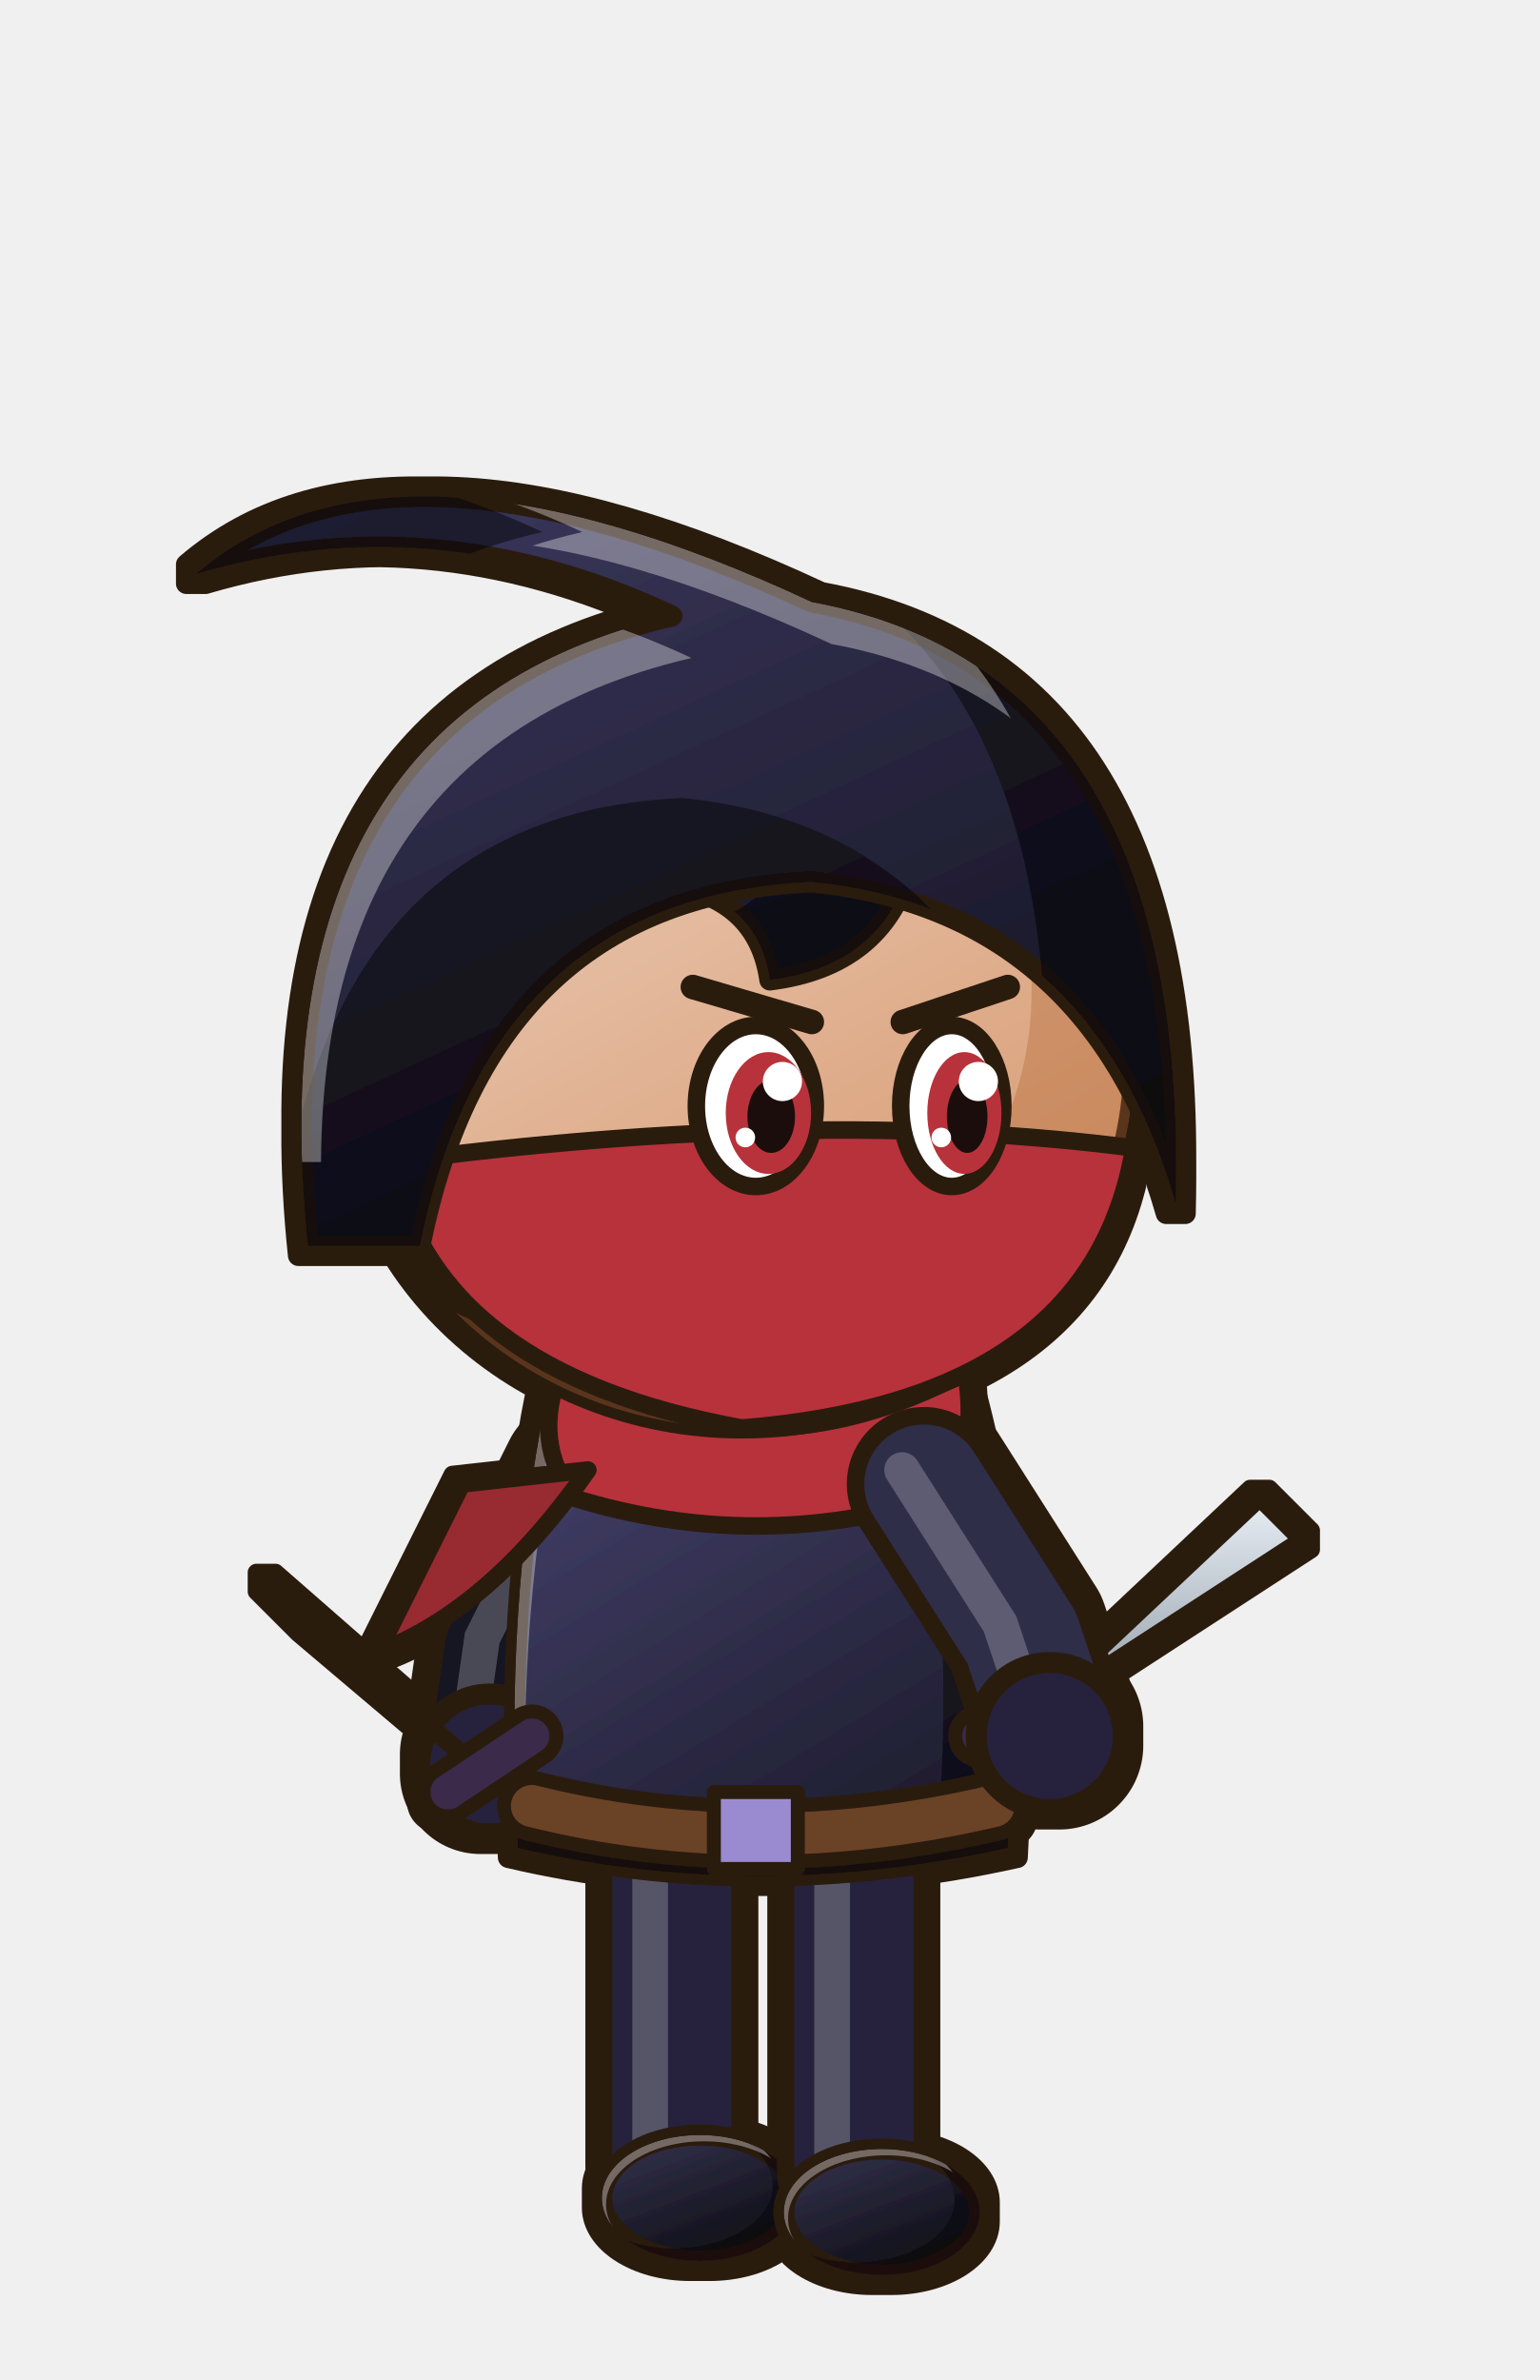
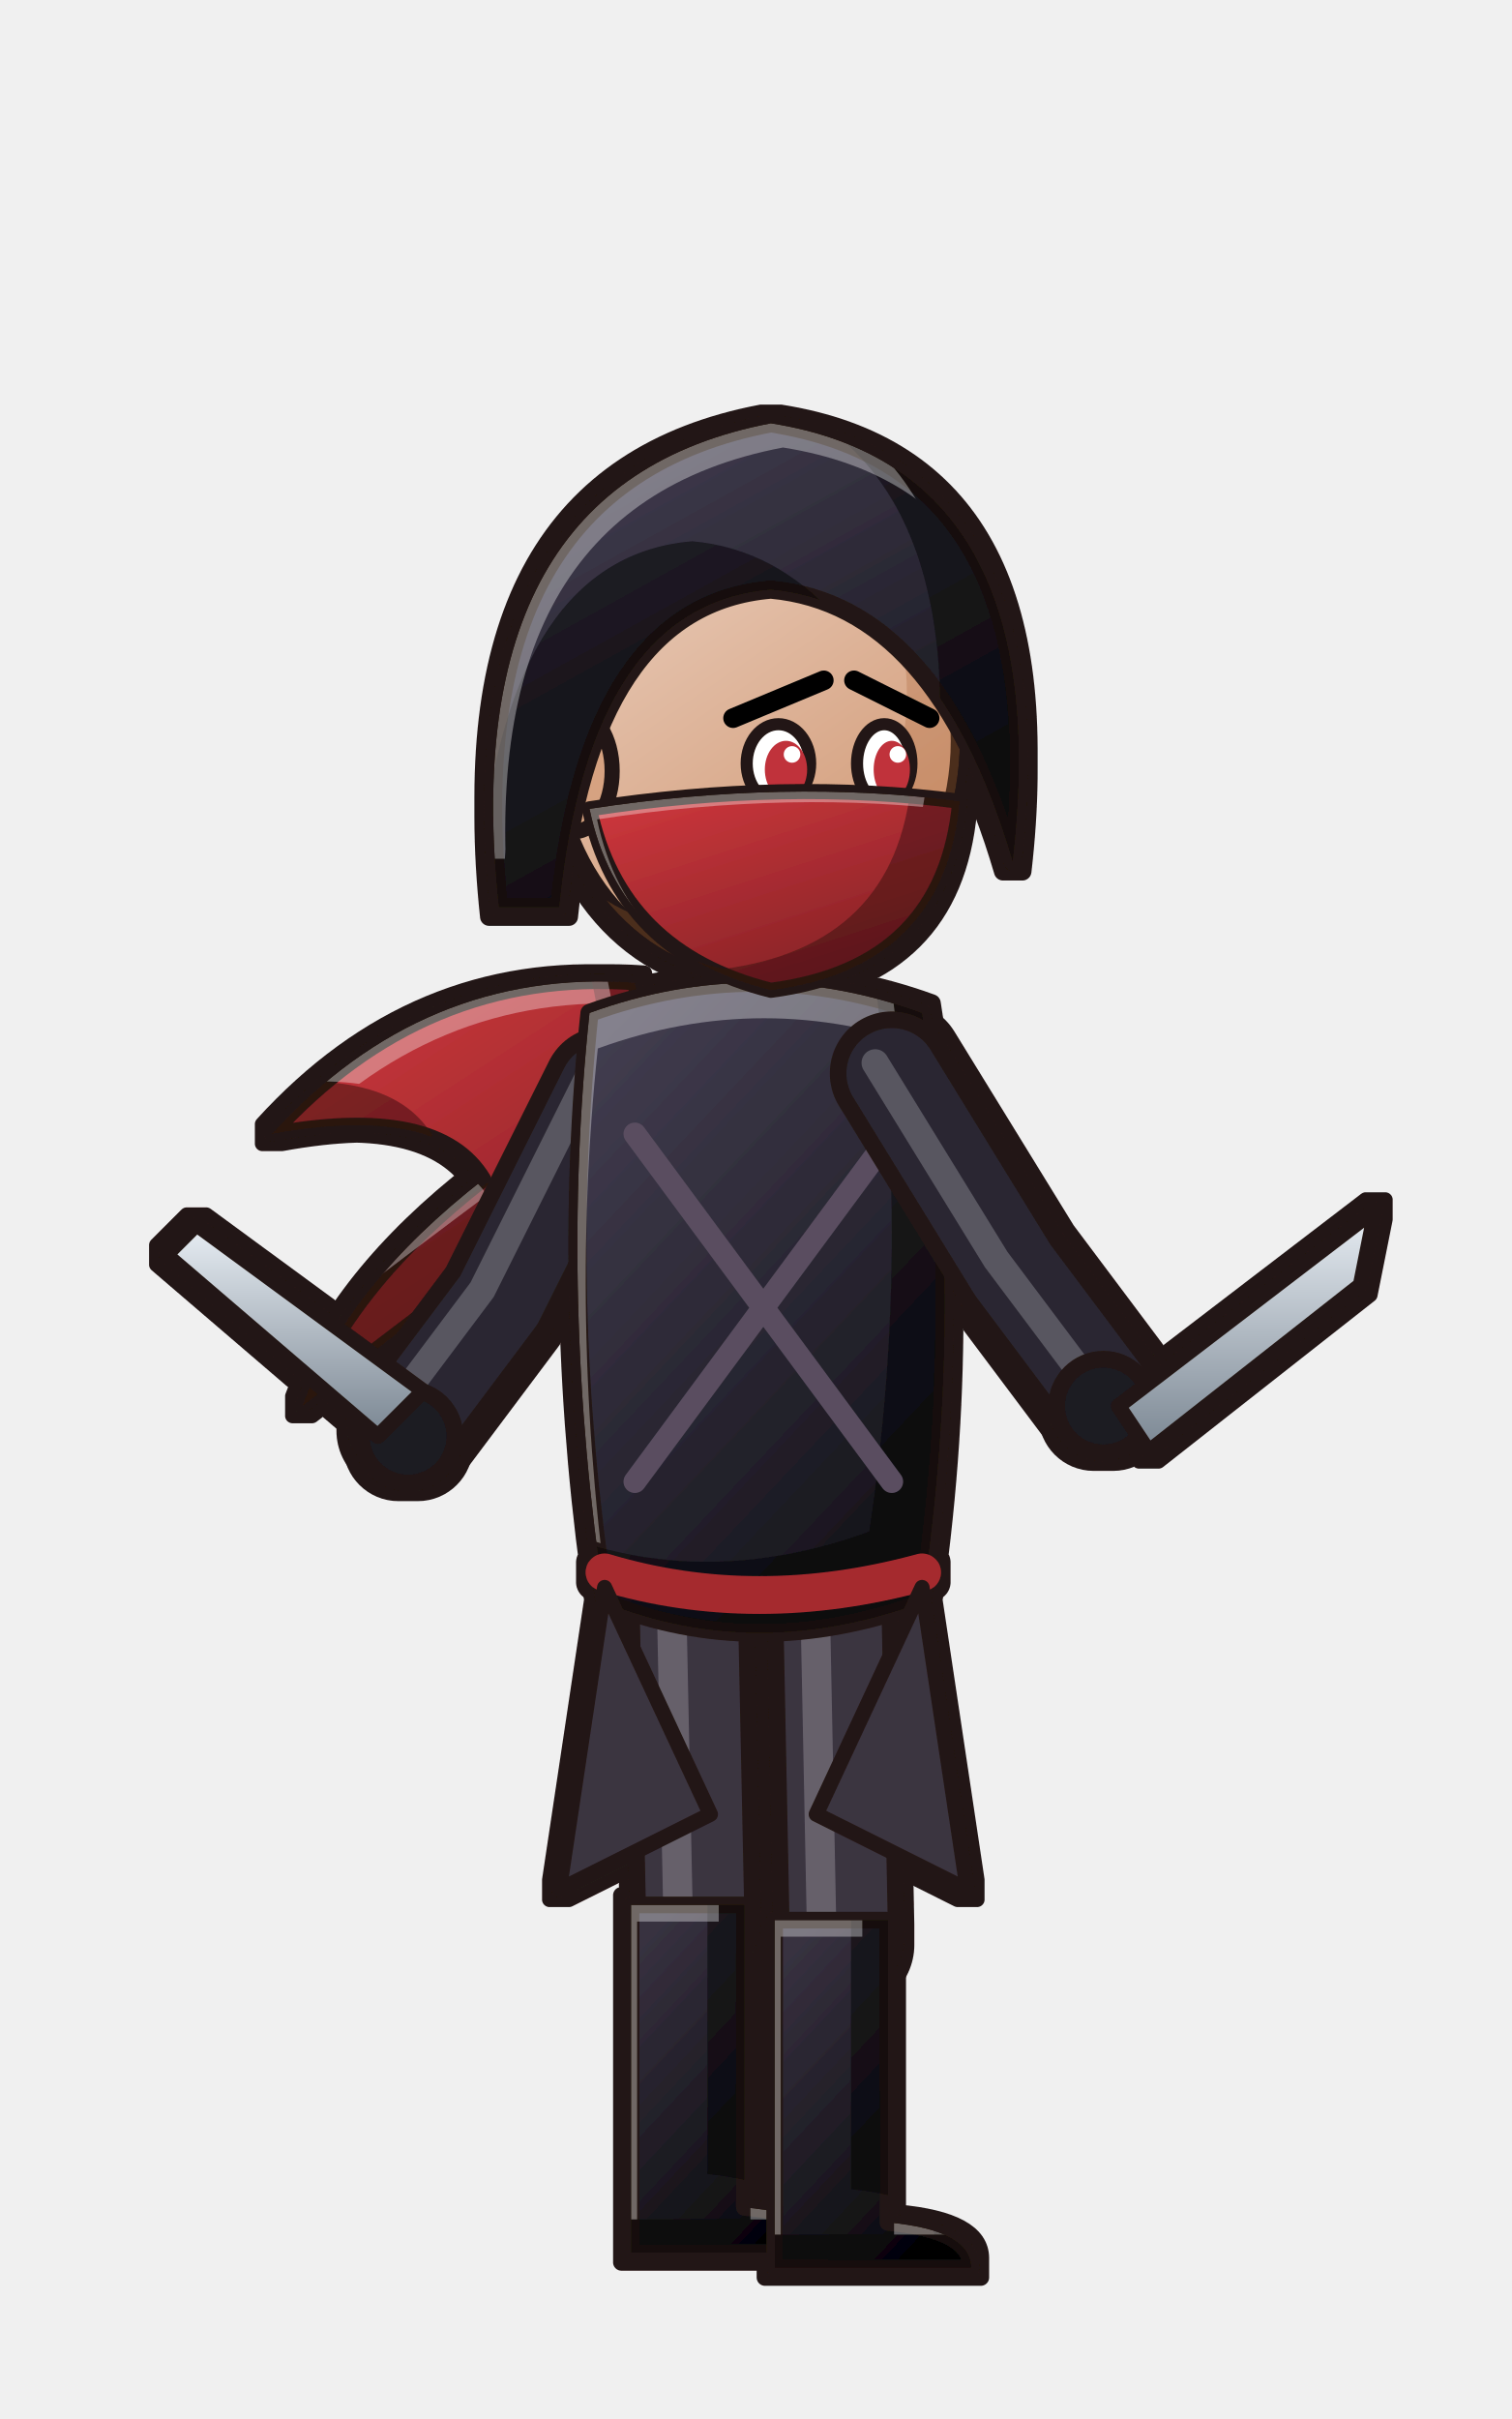
- <svg xmlns="http://www.w3.org/2000/svg" width="220" height="340" viewBox="0 0 220 340">
+ <svg xmlns="http://www.w3.org/2000/svg" width="200" height="320" viewBox="0 0 200 320">
  <defs>
    <filter id="ol1" x="-20%" y="-20%" width="140%" height="140%">
-       <feMorphology in="SourceAlpha" operator="dilate" radius="2.2" result="d" />
-       <feFlood flood-color="#2b1a10" />
+       <feMorphology in="SourceAlpha" operator="dilate" radius="1.6" result="d" />
+       <feFlood flood-color="#241712" />
      <feComposite in2="d" operator="in" result="o" />
      <feMerge>
        <feMergeNode in="o" />
        <feMergeNode in="SourceGraphic" />
      </feMerge>
    </filter>
    <linearGradient id="lg2" x1="0.2" y1="0" x2="0.8" y2="1">
-       <stop offset="0" stop-color="#34324d" />
-       <stop offset="1" stop-color="#0a0a0f" />
+       <stop offset="0" stop-color="#cc363c" />
+       <stop offset="1" stop-color="#7c2023" />
    </linearGradient>
    <clipPath id="cp3">
-       <path d="M86 264 A14 9 0 1 0 114 264 A14 9 0 1 0 86 264 Z" />
+       <path d="M84 130 Q56 128 36 150 Q58 146 64 156 Q46 170 40 186 Q66 166 88 150 Z" />
    </clipPath>
    <mask id="mk4">
-       <rect x="66" y="235" width="68" height="58" fill="white" />
-       <path d="M86 264 A14 9 0 1 0 114 264 A14 9 0 1 0 86 264 Z" fill="black" transform="translate(-3.6,-1.8)" />
+       <rect x="16" y="108" width="92" height="98" fill="white" />
+       <path d="M84 130 Q56 128 36 150 Q58 146 64 156 Q46 170 40 186 Q66 166 88 150 Z" fill="black" transform="translate(-6.8,-5.8)" />
    </mask>
    <mask id="mk5">
-       <rect x="66" y="235" width="68" height="58" fill="black" />
-       <path d="M86 264 A14 9 0 1 0 114 264 A14 9 0 1 0 86 264 Z" fill="white" transform="translate(-2.5,-1.8) scale(1)" />
-       <path d="M86 264 A14 9 0 1 0 114 264 A14 9 0 1 0 86 264 Z" fill="black" transform="translate(0.6,0.9)" />
+       <rect x="16" y="108" width="92" height="98" fill="black" />
+       <path d="M84 130 Q56 128 36 150 Q58 146 64 156 Q46 170 40 186 Q66 166 88 150 Z" fill="white" transform="translate(-4.7,-5.8) scale(1)" />
+       <path d="M84 130 Q56 128 36 150 Q58 146 64 156 Q46 170 40 186 Q66 166 88 150 Z" fill="black" transform="translate(1,2.9)" />
    </mask>
-     <linearGradient id="lg6" x1="0.2" y1="0" x2="0.8" y2="1">
-       <stop offset="0" stop-color="#34324d" />
-       <stop offset="1" stop-color="#0a0a0f" />
+     <linearGradient id="lg6" x1="0" y1="0" x2="0" y2="1">
+       <stop offset="0" stop-color="#e8eef4" />
+       <stop offset="1" stop-color="#7a8692" />
    </linearGradient>
-     <clipPath id="cp7">
-       <path d="M112 266 A14 9 0 1 0 140 266 A14 9 0 1 0 112 266 Z" />
+     <linearGradient id="lg7" x1="0.2" y1="0" x2="0.8" y2="1">
+       <stop offset="0" stop-color="#383241" />
+       <stop offset="1" stop-color="#060607" />
+     </linearGradient>
+     <clipPath id="cp8">
+       <path d="M83.5 252 L98.5 252 L98.5 292 Q109.5 293 109.5 298 L83.5 298 Z" />
    </clipPath>
-     <mask id="mk8">
-       <rect x="92" y="237" width="68" height="58" fill="white" />
-       <path d="M112 266 A14 9 0 1 0 140 266 A14 9 0 1 0 112 266 Z" fill="black" transform="translate(-3.6,-1.8)" />
+     <mask id="mk9">
+       <rect x="58" y="234" width="78" height="84" fill="white" />
+       <path d="M83.5 252 L98.5 252 L98.5 292 Q109.5 293 109.5 298 L83.5 298 Z" fill="black" transform="translate(-4.9,-4.4)" />
    </mask>
-     <mask id="mk9">
-       <rect x="92" y="237" width="68" height="58" fill="black" />
-       <path d="M112 266 A14 9 0 1 0 140 266 A14 9 0 1 0 112 266 Z" fill="white" transform="translate(-2.5,-1.8) scale(1)" />
-       <path d="M112 266 A14 9 0 1 0 140 266 A14 9 0 1 0 112 266 Z" fill="black" transform="translate(0.6,0.9)" />
+     <mask id="mk10">
+       <rect x="58" y="234" width="78" height="84" fill="black" />
+       <path d="M83.5 252 L98.5 252 L98.5 292 Q109.5 293 109.5 298 L83.5 298 Z" fill="white" transform="translate(-3.4,-4.4) scale(1)" />
+       <path d="M83.5 252 L98.5 252 L98.5 292 Q109.5 293 109.5 298 L83.5 298 Z" fill="black" transform="translate(0.8,2.2)" />
    </mask>
-     <linearGradient id="lg10" x1="0.2" y1="0" x2="0.8" y2="1">
-       <stop offset="0" stop-color="#43406a" />
-       <stop offset="1" stop-color="#1b1a2a" />
+     <linearGradient id="lg11" x1="0.2" y1="0" x2="0.8" y2="1">
+       <stop offset="0" stop-color="#383241" />
+       <stop offset="1" stop-color="#060607" />
    </linearGradient>
-     <clipPath id="cp11">
-       <path d="M78 150 Q72 180 74 214 Q108 222 144 214 Q146 180 138 150 Q108 142 78 150 Z" />
+     <clipPath id="cp12">
+       <path d="M102.5 254 L117.5 254 L117.5 294 Q128.5 295 128.5 300 L102.5 300 Z" />
    </clipPath>
-     <mask id="mk12">
-       <rect x="52" y="122" width="114" height="120" fill="white" />
-       <path d="M78 150 Q72 180 74 214 Q108 222 144 214 Q146 180 138 150 Q108 142 78 150 Z" fill="black" transform="translate(-9.6,-8)" />
+     <mask id="mk13">
+       <rect x="77" y="236" width="78" height="84" fill="white" />
+       <path d="M102.5 254 L117.5 254 L117.5 294 Q128.5 295 128.5 300 L102.5 300 Z" fill="black" transform="translate(-4.9,-4.4)" />
    </mask>
-     <mask id="mk13">
-       <rect x="52" y="122" width="114" height="120" fill="black" />
-       <path d="M78 150 Q72 180 74 214 Q108 222 144 214 Q146 180 138 150 Q108 142 78 150 Z" fill="white" transform="translate(-6.7,-8) scale(1)" />
-       <path d="M78 150 Q72 180 74 214 Q108 222 144 214 Q146 180 138 150 Q108 142 78 150 Z" fill="black" transform="translate(1.5,4)" />
+     <mask id="mk14">
+       <rect x="77" y="236" width="78" height="84" fill="black" />
+       <path d="M102.5 254 L117.5 254 L117.5 294 Q128.5 295 128.5 300 L102.5 300 Z" fill="white" transform="translate(-3.4,-4.4) scale(1)" />
+       <path d="M102.5 254 L117.5 254 L117.5 294 Q128.5 295 128.5 300 L102.5 300 Z" fill="black" transform="translate(0.8,2.2)" />
    </mask>
-     <linearGradient id="lg14" x1="0.2" y1="0" x2="0.8" y2="1">
-       <stop offset="0" stop-color="#ebccb8" />
-       <stop offset="1" stop-color="#d59468" />
+     <linearGradient id="lg15" x1="0.2" y1="0" x2="0.8" y2="1">
+       <stop offset="0" stop-color="#423d50" />
+       <stop offset="1" stop-color="#121116" />
    </linearGradient>
-     <clipPath id="cp15">
-       <path d="M47 112 A9 12 0 1 0 65 112 A9 12 0 1 0 47 112 Z" />
+     <clipPath id="cp16">
+       <path d="M78 134 Q74 172 80 212 Q100 220 122 212 Q128 172 122 134 Q100 126 78 134 Z" />
    </clipPath>
-     <mask id="mk16">
-       <rect x="27" y="80" width="58" height="64" fill="white" />
-       <path d="M47 112 A9 12 0 1 0 65 112 A9 12 0 1 0 47 112 Z" fill="black" transform="translate(-2.3,-2.4)" />
+     <mask id="mk17">
+       <rect x="54" y="106" width="94" height="134" fill="white" />
+       <path d="M78 134 Q74 172 80 212 Q100 220 122 212 Q128 172 122 134 Q100 126 78 134 Z" fill="black" transform="translate(-7,-9.4)" />
    </mask>
-     <linearGradient id="lg17" x1="0.2" y1="0" x2="0.8" y2="1">
-       <stop offset="0" stop-color="#ebccb8" />
-       <stop offset="1" stop-color="#d59468" />
+     <mask id="mk18">
+       <rect x="54" y="106" width="94" height="134" fill="black" />
+       <path d="M78 134 Q74 172 80 212 Q100 220 122 212 Q128 172 122 134 Q100 126 78 134 Z" fill="white" transform="translate(-4.9,-9.4) scale(1)" />
+       <path d="M78 134 Q74 172 80 212 Q100 220 122 212 Q128 172 122 134 Q100 126 78 134 Z" fill="black" transform="translate(1.1,4.7)" />
+     </mask>
+     <linearGradient id="lg19" x1="0.2" y1="0" x2="0.8" y2="1">
+       <stop offset="0" stop-color="#e9ccba" />
+       <stop offset="1" stop-color="#cf946e" />
    </linearGradient>
-     <clipPath id="cp18">
-       <path d="M50 102 A56 52 0 1 0 162 102 A56 52 0 1 0 50 102 Z" />
+     <clipPath id="cp20">
+       <path d="M73 98 A27 31 0 1 0 127 98 A27 31 0 1 0 73 98 Z" />
    </clipPath>
-     <mask id="mk19">
-       <rect x="30" y="30" width="152" height="144" fill="white" />
-       <path d="M50 102 A56 52 0 1 0 162 102 A56 52 0 1 0 50 102 Z" fill="black" transform="translate(-14.6,-10.4)" />
+     <mask id="mk21">
+       <rect x="53" y="47" width="94" height="102" fill="white" />
+       <path d="M73 98 A27 31 0 1 0 127 98 A27 31 0 1 0 73 98 Z" fill="black" transform="translate(-7,-6.2)" />
    </mask>
-     <mask id="mk20">
-       <rect x="30" y="30" width="152" height="144" fill="black" />
-       <path d="M50 102 A56 52 0 1 0 162 102 A56 52 0 1 0 50 102 Z" fill="white" transform="translate(-10.1,-10.4) scale(1)" />
-       <path d="M50 102 A56 52 0 1 0 162 102 A56 52 0 1 0 50 102 Z" fill="black" transform="translate(2.2,5.2)" />
+     <mask id="mk22">
+       <rect x="53" y="47" width="94" height="102" fill="black" />
+       <path d="M73 98 A27 31 0 1 0 127 98 A27 31 0 1 0 73 98 Z" fill="white" transform="translate(-4.9,-6.2) scale(1)" />
+       <path d="M73 98 A27 31 0 1 0 127 98 A27 31 0 1 0 73 98 Z" fill="black" transform="translate(1.1,3.1)" />
    </mask>
-     <linearGradient id="lg21" x1="0.2" y1="0" x2="0.8" y2="1">
-       <stop offset="0" stop-color="#333153" />
-       <stop offset="1" stop-color="#0b0b13" />
+     <linearGradient id="lg23" x1="0.2" y1="0" x2="0.8" y2="1">
+       <stop offset="0" stop-color="#cc363c" />
+       <stop offset="1" stop-color="#7c2023" />
    </linearGradient>
-     <clipPath id="cp22">
-       <path d="M50 108 Q46 50 106 46 Q164 46 162 98 Q150 76 130 74 Q126 88 110 90 Q108 76 90 76 Q76 90 62 96 Q60 108 50 108 Z" />
+     <clipPath id="cp24">
+       <path d="M78 107 Q104 103 127 106 Q125 128 102 131 Q82 126 78 107 Z" />
    </clipPath>
-     <mask id="mk23">
-       <rect x="26" y="24" width="158" height="106" fill="white" />
-       <path d="M50 108 Q46 50 106 46 Q164 46 162 98 Q150 76 130 74 Q126 88 110 90 Q108 76 90 76 Q76 90 62 96 Q60 108 50 108 Z" fill="black" transform="translate(-15.3,-6.6)" />
+     <mask id="mk25">
+       <rect x="58" y="83" width="89" height="68" fill="white" />
+       <path d="M78 107 Q104 103 127 106 Q125 128 102 131 Q82 126 78 107 Z" fill="black" transform="translate(-6.4,-2.8)" />
    </mask>
-     <mask id="mk24">
-       <rect x="26" y="24" width="158" height="106" fill="black" />
-       <path d="M50 108 Q46 50 106 46 Q164 46 162 98 Q150 76 130 74 Q126 88 110 90 Q108 76 90 76 Q76 90 62 96 Q60 108 50 108 Z" fill="white" transform="translate(-10.6,-6.6) scale(1)" />
-       <path d="M50 108 Q46 50 106 46 Q164 46 162 98 Q150 76 130 74 Q126 88 110 90 Q108 76 90 76 Q76 90 62 96 Q60 108 50 108 Z" fill="black" transform="translate(2.4,3.3)" />
+     <mask id="mk26">
+       <rect x="58" y="83" width="89" height="68" fill="black" />
+       <path d="M78 107 Q104 103 127 106 Q125 128 102 131 Q82 126 78 107 Z" fill="white" transform="translate(-4.4,-2.8) scale(1)" />
+       <path d="M78 107 Q104 103 127 106 Q125 128 102 131 Q82 126 78 107 Z" fill="black" transform="translate(1,1.4)" />
    </mask>
-     <linearGradient id="lg25" x1="0.2" y1="0" x2="0.8" y2="1">
-       <stop offset="0" stop-color="#3a375c" />
-       <stop offset="1" stop-color="#12111c" />
+     <linearGradient id="lg27" x1="0.2" y1="0" x2="0.8" y2="1">
+       <stop offset="0" stop-color="#423d50" />
+       <stop offset="1" stop-color="#121116" />
    </linearGradient>
-     <clipPath id="cp26">
-       <path d="M44 128 Q36 52 96 38 Q62 22 28 32 Q56 8 116 36 Q170 46 168 122 Q156 80 116 76 Q70 78 60 128 Z" />
+     <clipPath id="cp28">
+       <path d="M66 120 Q60 64 102 56 Q140 62 134 114 Q124 80 102 78 Q78 80 74 120 Z" />
    </clipPath>
-     <mask id="mk27">
-       <rect x="8" y="-12" width="182" height="160" fill="white" />
-       <path d="M44 128 Q36 52 96 38 Q62 22 28 32 Q56 8 116 36 Q170 46 168 122 Q156 80 116 76 Q70 78 60 128 Z" fill="black" transform="translate(-18.5,-12)" />
+     <mask id="mk29">
+       <rect x="40" y="36" width="120" height="104" fill="white" />
+       <path d="M66 120 Q60 64 102 56 Q140 62 134 114 Q124 80 102 78 Q78 80 74 120 Z" fill="black" transform="translate(-10.4,-6.4)" />
    </mask>
-     <mask id="mk28">
-       <rect x="8" y="-12" width="182" height="160" fill="black" />
-       <path d="M44 128 Q36 52 96 38 Q62 22 28 32 Q56 8 116 36 Q170 46 168 122 Q156 80 116 76 Q70 78 60 128 Z" fill="white" transform="translate(-12.8,-12) scale(1)" />
-       <path d="M44 128 Q36 52 96 38 Q62 22 28 32 Q56 8 116 36 Q170 46 168 122 Q156 80 116 76 Q70 78 60 128 Z" fill="black" transform="translate(2.8,6)" />
+     <mask id="mk30">
+       <rect x="40" y="36" width="120" height="104" fill="black" />
+       <path d="M66 120 Q60 64 102 56 Q140 62 134 114 Q124 80 102 78 Q78 80 74 120 Z" fill="white" transform="translate(-7.2,-6.4) scale(1)" />
+       <path d="M66 120 Q60 64 102 56 Q140 62 134 114 Q124 80 102 78 Q78 80 74 120 Z" fill="black" transform="translate(1.6,3.2)" />
    </mask>
-     <linearGradient id="lg29" x1="0" y1="0" x2="0" y2="1">
+     <linearGradient id="lg31" x1="0" y1="0" x2="0" y2="1">
      <stop offset="0" stop-color="#e8eef4" />
-       <stop offset="1" stop-color="#8a96a2" />
-     </linearGradient>
-     <linearGradient id="lg30" x1="0" y1="0" x2="0" y2="1">
-       <stop offset="0" stop-color="#e8eef4" />
-       <stop offset="1" stop-color="#8a96a2" />
+       <stop offset="1" stop-color="#7a8692" />
    </linearGradient>
  </defs>
-   <g filter="url(#ol1)" transform="translate(0,50)">
-     <path d="M84 162 L72 186 L70 200" fill="none" stroke="#2b1a10" stroke-width="22" stroke-linecap="round" stroke-linejoin="round" />
-     <path d="M84 162 L72 186 L70 200" fill="none" stroke="#171624" stroke-width="17" stroke-linecap="round" stroke-linejoin="round" />
-     <path d="M84 162 L72 186 L70 200" fill="none" stroke="#ffffff" stroke-opacity="0.22" stroke-width="5.1" stroke-linecap="round" transform="translate(-3.1,-2)" />
-     <ellipse cx="70" cy="202" rx="10" ry="10" fill="#26243c" stroke="#2b1a10" stroke-width="3" />
-     <path d="M96 206 L96 258" fill="none" stroke="#2b1a10" stroke-width="22" stroke-linecap="round" stroke-linejoin="round" />
-     <path d="M96 206 L96 258" fill="none" stroke="#26243c" stroke-width="17" stroke-linecap="round" stroke-linejoin="round" />
-     <path d="M96 206 L96 258" fill="none" stroke="#ffffff" stroke-opacity="0.22" stroke-width="5.1" stroke-linecap="round" transform="translate(-3.1,-2)" />
-     <path d="M86 264 A14 9 0 1 0 114 264 A14 9 0 1 0 86 264 Z" fill="url(#lg2)" stroke="#2b1a10" stroke-width="3" stroke-linejoin="round" stroke-linecap="round" />
+   <g filter="url(#ol1)">
+     <path d="M84 130 Q56 128 36 150 Q58 146 64 156 Q46 170 40 186 Q66 166 88 150 Z" fill="url(#lg2)" stroke="#241712" stroke-width="2" stroke-linejoin="round" stroke-linecap="round" />
    <g clip-path="url(#cp3)">
-       <rect x="66" y="235" width="68" height="58" fill="#000000" opacity="0.36" mask="url(#mk4)" />
-       <rect x="66" y="235" width="68" height="58" fill="#ffffff" opacity="0.35" mask="url(#mk5)" />
+       <rect x="16" y="108" width="92" height="98" fill="#330d0f" opacity="0.48" mask="url(#mk4)" />
+       <rect x="16" y="108" width="92" height="98" fill="#ffffff" opacity="0.35" mask="url(#mk5)" />
    </g>
-     <path d="M122 206 L122 260" fill="none" stroke="#2b1a10" stroke-width="22" stroke-linecap="round" stroke-linejoin="round" />
-     <path d="M122 206 L122 260" fill="none" stroke="#26243c" stroke-width="17" stroke-linecap="round" stroke-linejoin="round" />
-     <path d="M122 206 L122 260" fill="none" stroke="#ffffff" stroke-opacity="0.22" stroke-width="5.1" stroke-linecap="round" transform="translate(-3.1,-2)" />
-     <path d="M112 266 A14 9 0 1 0 140 266 A14 9 0 1 0 112 266 Z" fill="url(#lg6)" stroke="#2b1a10" stroke-width="3" stroke-linejoin="round" stroke-linecap="round" />
-     <g clip-path="url(#cp7)">
-       <rect x="92" y="237" width="68" height="58" fill="#000000" opacity="0.36" mask="url(#mk8)" />
-       <rect x="92" y="237" width="68" height="58" fill="#ffffff" opacity="0.35" mask="url(#mk9)" />
+     <path d="M80 144 L66 172 L54 188" fill="none" stroke="#241712" stroke-width="16.4" stroke-linecap="round" stroke-linejoin="round" />
+     <path d="M80 144 L66 172 L54 188" fill="none" stroke="#2a2733" stroke-width="12" stroke-linecap="round" stroke-linejoin="round" />
+     <path d="M80 144 L66 172 L54 188" fill="none" stroke="#ffffff" stroke-opacity="0.22" stroke-width="3.6" stroke-linecap="round" transform="translate(-2.2,-1.4)" />
+     <ellipse cx="54" cy="190" rx="6.2" ry="6.2" fill="#1c1a22" stroke="#241712" stroke-width="2.2" />
+     <path d="M50 190 L22 166 L26 162 L56 184 Z" fill="url(#lg6)" stroke="#241712" stroke-width="2" stroke-linejoin="round" stroke-linecap="round" />
+     <path d="M91 206 L92 254" fill="none" stroke="#241712" stroke-width="17.4" stroke-linecap="round" stroke-linejoin="round" />
+     <path d="M91 206 L92 254" fill="none" stroke="#3b3441" stroke-width="13" stroke-linecap="round" stroke-linejoin="round" />
+     <path d="M91 206 L92 254" fill="none" stroke="#ffffff" stroke-opacity="0.22" stroke-width="3.9" stroke-linecap="round" transform="translate(-2.3,-1.6)" />
+     <path d="M83.5 252 L98.5 252 L98.5 292 Q109.5 293 109.5 298 L83.5 298 Z" fill="url(#lg7)" stroke="#241712" stroke-width="2.2" stroke-linejoin="round" stroke-linecap="round" />
+     <g clip-path="url(#cp8)">
+       <rect x="58" y="234" width="78" height="84" fill="#000000" opacity="0.48" mask="url(#mk9)" />
+       <rect x="58" y="234" width="78" height="84" fill="#ffffff" opacity="0.35" mask="url(#mk10)" />
    </g>
-     <path d="M78 150 Q72 180 74 214 Q108 222 144 214 Q146 180 138 150 Q108 142 78 150 Z" fill="url(#lg10)" stroke="#2b1a10" stroke-width="3" stroke-linejoin="round" stroke-linecap="round" />
-     <g clip-path="url(#cp11)">
-       <rect x="52" y="122" width="114" height="120" fill="#000000" opacity="0.48" mask="url(#mk12)" />
-       <rect x="52" y="122" width="114" height="120" fill="#ffffff" opacity="0.35" mask="url(#mk13)" />
+     <path d="M110 206 L111 256" fill="none" stroke="#241712" stroke-width="17.4" stroke-linecap="round" stroke-linejoin="round" />
+     <path d="M110 206 L111 256" fill="none" stroke="#3b3441" stroke-width="13" stroke-linecap="round" stroke-linejoin="round" />
+     <path d="M110 206 L111 256" fill="none" stroke="#ffffff" stroke-opacity="0.22" stroke-width="3.9" stroke-linecap="round" transform="translate(-2.3,-1.6)" />
+     <path d="M102.5 254 L117.5 254 L117.5 294 Q128.5 295 128.5 300 L102.5 300 Z" fill="url(#lg11)" stroke="#241712" stroke-width="2.2" stroke-linejoin="round" stroke-linecap="round" />
+     <g clip-path="url(#cp12)">
+       <rect x="77" y="236" width="78" height="84" fill="#000000" opacity="0.48" mask="url(#mk13)" />
+       <rect x="77" y="236" width="78" height="84" fill="#ffffff" opacity="0.35" mask="url(#mk14)" />
    </g>
-     <path d="M76 208 Q108 216 142 208" fill="none" stroke="#2b1a10" stroke-width="10" stroke-linejoin="round" stroke-linecap="round" />
-     <path d="M76 208 Q108 216 142 208" fill="none" stroke="#6b4226" stroke-width="6" stroke-linejoin="round" stroke-linecap="round" />
-     <path d="M102 206 L114 206 L114 217 L102 217 Z" fill="#9a8ad0" stroke="#2b1a10" stroke-width="2" stroke-linejoin="round" stroke-linecap="round" />
-     <path d="M80 146 Q108 162 138 146 Q140 158 134 164 Q108 172 82 164 Q76 156 80 146 Z" fill="#b8323a" stroke="#2b1a10" stroke-width="2.5" stroke-linejoin="round" stroke-linecap="round" />
-     <path d="M84 160 Q70 180 54 186 Q62 170 66 162 Z" fill="#982930" stroke="#2b1a10" stroke-width="2.5" stroke-linejoin="round" stroke-linecap="round" />
-     <path d="M47 112 A9 12 0 1 0 65 112 A9 12 0 1 0 47 112 Z" fill="url(#lg14)" stroke="#2b1a10" stroke-width="3" stroke-linejoin="round" stroke-linecap="round" />
-     <g clip-path="url(#cp15)">
-       <rect x="27" y="80" width="58" height="64" fill="#b06431" opacity="0.30" mask="url(#mk16)" />
+     <path d="M78 134 Q74 172 80 212 Q100 220 122 212 Q128 172 122 134 Q100 126 78 134 Z" fill="url(#lg15)" stroke="#241712" stroke-width="2.4" stroke-linejoin="round" stroke-linecap="round" />
+     <g clip-path="url(#cp16)">
+       <rect x="54" y="106" width="94" height="134" fill="#000000" opacity="0.48" mask="url(#mk17)" />
+       <rect x="54" y="106" width="94" height="134" fill="#ffffff" opacity="0.35" mask="url(#mk18)" />
    </g>
-     <path d="M50 102 A56 52 0 1 0 162 102 A56 52 0 1 0 50 102 Z" fill="url(#lg17)" stroke="#2b1a10" stroke-width="3" stroke-linejoin="round" stroke-linecap="round" />
-     <g clip-path="url(#cp18)">
-       <rect x="30" y="30" width="152" height="144" fill="#b06431" opacity="0.36" mask="url(#mk19)" />
-       <rect x="30" y="30" width="152" height="144" fill="#ffffff" opacity="0.20" mask="url(#mk20)" />
+     <path d="M84 150 L118 196 M118 150 L84 196" fill="none" stroke="#5a4e60" stroke-width="3" stroke-linejoin="round" stroke-linecap="round" />
+     <path d="M80 208 Q100 214 122 208" fill="none" stroke="#a52a2f" stroke-width="5" stroke-linejoin="round" stroke-linecap="round" />
+     <path d="M80 210 L74 250 L94 240 Z M122 210 L128 250 L108 240 Z" fill="#3b3441" stroke="#241712" stroke-width="2" stroke-linejoin="round" stroke-linecap="round" />
+     <path d="M73 98 A27 31 0 1 0 127 98 A27 31 0 1 0 73 98 Z" fill="url(#lg19)" stroke="#241712" stroke-width="2.4" stroke-linejoin="round" stroke-linecap="round" />
+     <g clip-path="url(#cp20)">
+       <rect x="53" y="47" width="94" height="102" fill="#aa6438" opacity="0.30" mask="url(#mk21)" />
+       <rect x="53" y="47" width="94" height="102" fill="#ffffff" opacity="0.15" mask="url(#mk22)" />
    </g>
-     <ellipse cx="136" cy="122" rx="7" ry="4.5" fill="#ff8a7a" opacity="0.45" />
-     <ellipse cx="100" cy="124" rx="8" ry="5" fill="#ff8a7a" opacity="0.45" />
-     <path d="M56 116 Q116 108 162 114 Q156 150 106 154 Q62 146 56 116 Z" fill="#b8323a" stroke="#2b1a10" stroke-width="2.5" stroke-linejoin="round" stroke-linecap="round" />
-     <ellipse cx="108" cy="108" rx="8.5" ry="11.5" fill="#ffffff" stroke="#2b1a10" stroke-width="2.5" />
-     <ellipse cx="109.8" cy="109" rx="6.1" ry="8.7" fill="#b8323a" />
-     <ellipse cx="110.2" cy="109.5" rx="3.4" ry="5.2" fill="#1a0f08" />
-     <ellipse cx="111.8" cy="104.5" rx="2.8" ry="2.8" fill="#ffffff" />
-     <ellipse cx="106.5" cy="112.5" rx="1.4" ry="1.4" fill="#ffffff" />
-     <ellipse cx="136" cy="108" rx="7.3" ry="11.5" fill="#ffffff" stroke="#2b1a10" stroke-width="2.5" />
-     <ellipse cx="137.8" cy="109" rx="5.3" ry="8.7" fill="#b8323a" />
-     <ellipse cx="138.2" cy="109.5" rx="2.9" ry="5.2" fill="#1a0f08" />
-     <ellipse cx="139.8" cy="104.5" rx="2.8" ry="2.8" fill="#ffffff" />
-     <ellipse cx="134.5" cy="112.5" rx="1.4" ry="1.4" fill="#ffffff" />
-     <path d="M99 91 L116 96" fill="none" stroke="#2b1a10" stroke-width="3.5" stroke-linejoin="round" stroke-linecap="round" />
-     <path d="M129 96 L144 91" fill="none" stroke="#2b1a10" stroke-width="3.5" stroke-linejoin="round" stroke-linecap="round" />
-     <path d="M50 108 Q46 50 106 46 Q164 46 162 98 Q150 76 130 74 Q126 88 110 90 Q108 76 90 76 Q76 90 62 96 Q60 108 50 108 Z" fill="url(#lg21)" stroke="#2b1a10" stroke-width="3" stroke-linejoin="round" stroke-linecap="round" />
-     <g clip-path="url(#cp22)">
-       <rect x="26" y="24" width="158" height="106" fill="#000000" opacity="0.48" mask="url(#mk23)" />
-       <rect x="26" y="24" width="158" height="106" fill="#ffffff" opacity="0.35" mask="url(#mk24)" />
+     <ellipse cx="76" cy="102" rx="5" ry="8" fill="#d6a281" stroke="#241712" stroke-width="2" />
+     <ellipse cx="103" cy="101" rx="4.2" ry="5.2" fill="#ffffff" stroke="#241712" stroke-width="1.6" />
+     <ellipse cx="104" cy="101.8" rx="2.8" ry="3.8" fill="#c0303a" />
+     <ellipse cx="104.8" cy="99.8" rx="1.1" ry="1.1" fill="#ffffff" />
+     <ellipse cx="117" cy="101" rx="3.6" ry="5.2" fill="#ffffff" stroke="#241712" stroke-width="1.6" />
+     <ellipse cx="118" cy="101.8" rx="2.4" ry="3.8" fill="#c0303a" />
+     <ellipse cx="118.8" cy="99.8" rx="1.1" ry="1.1" fill="#ffffff" />
+     <path d="M97 95 L109 90" fill="none" stroke="#000000" stroke-width="2.6" stroke-linejoin="round" stroke-linecap="round" />
+     <path d="M113 90 L123 95" fill="none" stroke="#000000" stroke-width="2.6" stroke-linejoin="round" stroke-linecap="round" />
+     <path d="M78 107 Q104 103 127 106 Q125 128 102 131 Q82 126 78 107 Z" fill="url(#lg23)" stroke="#241712" stroke-width="2" stroke-linejoin="round" stroke-linecap="round" />
+     <g clip-path="url(#cp24)">
+       <rect x="58" y="83" width="89" height="68" fill="#330d0f" opacity="0.48" mask="url(#mk25)" />
+       <rect x="58" y="83" width="89" height="68" fill="#ffffff" opacity="0.35" mask="url(#mk26)" />
    </g>
-     <path d="M44 128 Q36 52 96 38 Q62 22 28 32 Q56 8 116 36 Q170 46 168 122 Q156 80 116 76 Q70 78 60 128 Z" fill="url(#lg25)" stroke="#2b1a10" stroke-width="3" stroke-linejoin="round" stroke-linecap="round" />
-     <g clip-path="url(#cp26)">
-       <rect x="8" y="-12" width="182" height="160" fill="#000000" opacity="0.48" mask="url(#mk27)" />
-       <rect x="8" y="-12" width="182" height="160" fill="#ffffff" opacity="0.35" mask="url(#mk28)" />
+     <path d="M66 120 Q60 64 102 56 Q140 62 134 114 Q124 80 102 78 Q78 80 74 120 Z" fill="url(#lg27)" stroke="#241712" stroke-width="2.4" stroke-linejoin="round" stroke-linecap="round" />
+     <g clip-path="url(#cp28)">
+       <rect x="40" y="36" width="120" height="104" fill="#000000" opacity="0.48" mask="url(#mk29)" />
+       <rect x="40" y="36" width="120" height="104" fill="#ffffff" opacity="0.35" mask="url(#mk30)" />
    </g>
-     <path d="M146 196 L180 164 L186 170 Z" fill="url(#lg29)" stroke="#2b1a10" stroke-width="2.5" stroke-linejoin="round" stroke-linecap="round" />
-     <path d="M140 198 L152 190" fill="none" stroke="#2b1a10" stroke-width="9" stroke-linecap="round" stroke-linejoin="round" />
-     <path d="M140 198 L152 190" fill="none" stroke="#3a2a4a" stroke-width="5" stroke-linecap="round" stroke-linejoin="round" />
-     <path d="M70 204 L38 176 L44 182 Z" fill="url(#lg30)" stroke="#2b1a10" stroke-width="2.5" stroke-linejoin="round" stroke-linecap="round" />
-     <path d="M64 206 L76 198" fill="none" stroke="#2b1a10" stroke-width="9" stroke-linecap="round" stroke-linejoin="round" />
-     <path d="M64 206 L76 198" fill="none" stroke="#3a2a4a" stroke-width="5" stroke-linecap="round" stroke-linejoin="round" />
-     <path d="M132 162 L146 184 L150 196" fill="none" stroke="#2b1a10" stroke-width="22" stroke-linecap="round" stroke-linejoin="round" />
-     <path d="M132 162 L146 184 L150 196" fill="none" stroke="#2f2d4a" stroke-width="17" stroke-linecap="round" stroke-linejoin="round" />
-     <path d="M132 162 L146 184 L150 196" fill="none" stroke="#ffffff" stroke-opacity="0.22" stroke-width="5.1" stroke-linecap="round" transform="translate(-3.1,-2)" />
-     <ellipse cx="150" cy="198" rx="10.5" ry="10.5" fill="#26243c" stroke="#2b1a10" stroke-width="3" />
+     <path d="M118 142 L134 168 L146 184" fill="none" stroke="#241712" stroke-width="16.4" stroke-linecap="round" stroke-linejoin="round" />
+     <path d="M118 142 L134 168 L146 184" fill="none" stroke="#2a2733" stroke-width="12" stroke-linecap="round" stroke-linejoin="round" />
+     <path d="M118 142 L134 168 L146 184" fill="none" stroke="#ffffff" stroke-opacity="0.22" stroke-width="3.6" stroke-linecap="round" transform="translate(-2.2,-1.4)" />
+     <ellipse cx="146" cy="186" rx="6.2" ry="6.2" fill="#1c1a22" stroke="#241712" stroke-width="2.2" />
+     <path d="M148 186 L182 160 L180 170 L152 192 Z" fill="url(#lg31)" stroke="#241712" stroke-width="2" stroke-linejoin="round" stroke-linecap="round" />
  </g>
</svg>
